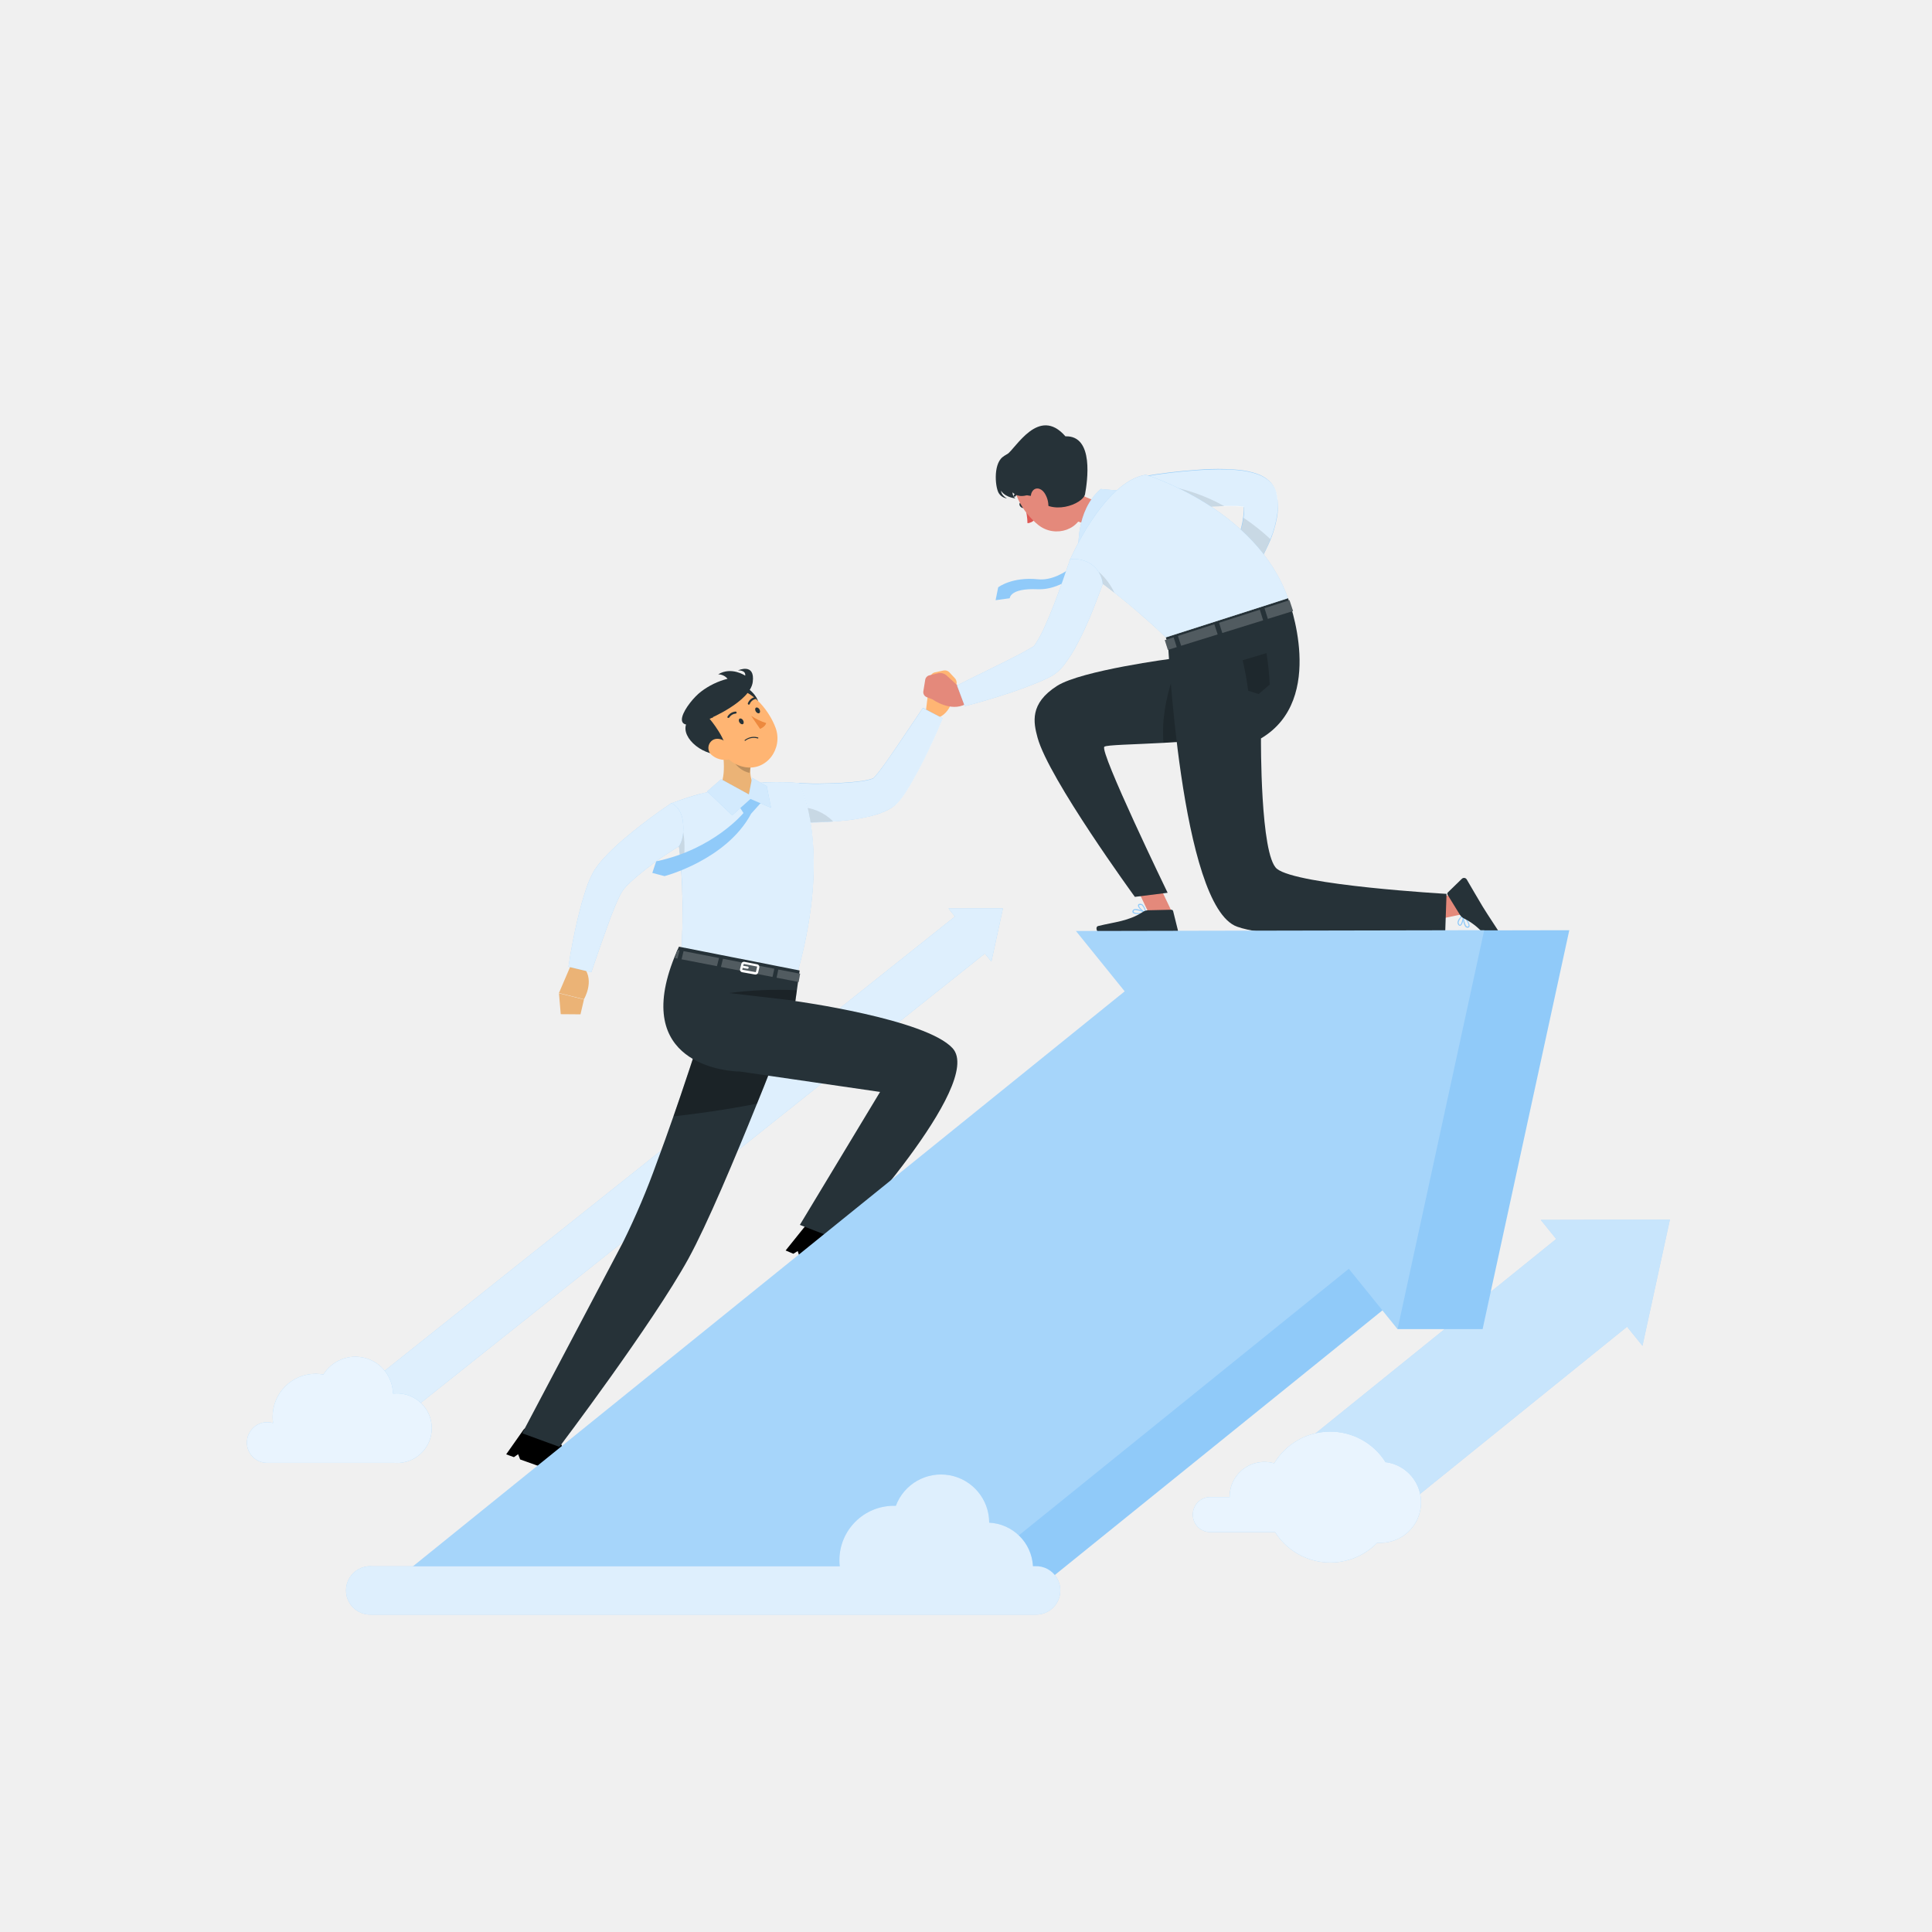
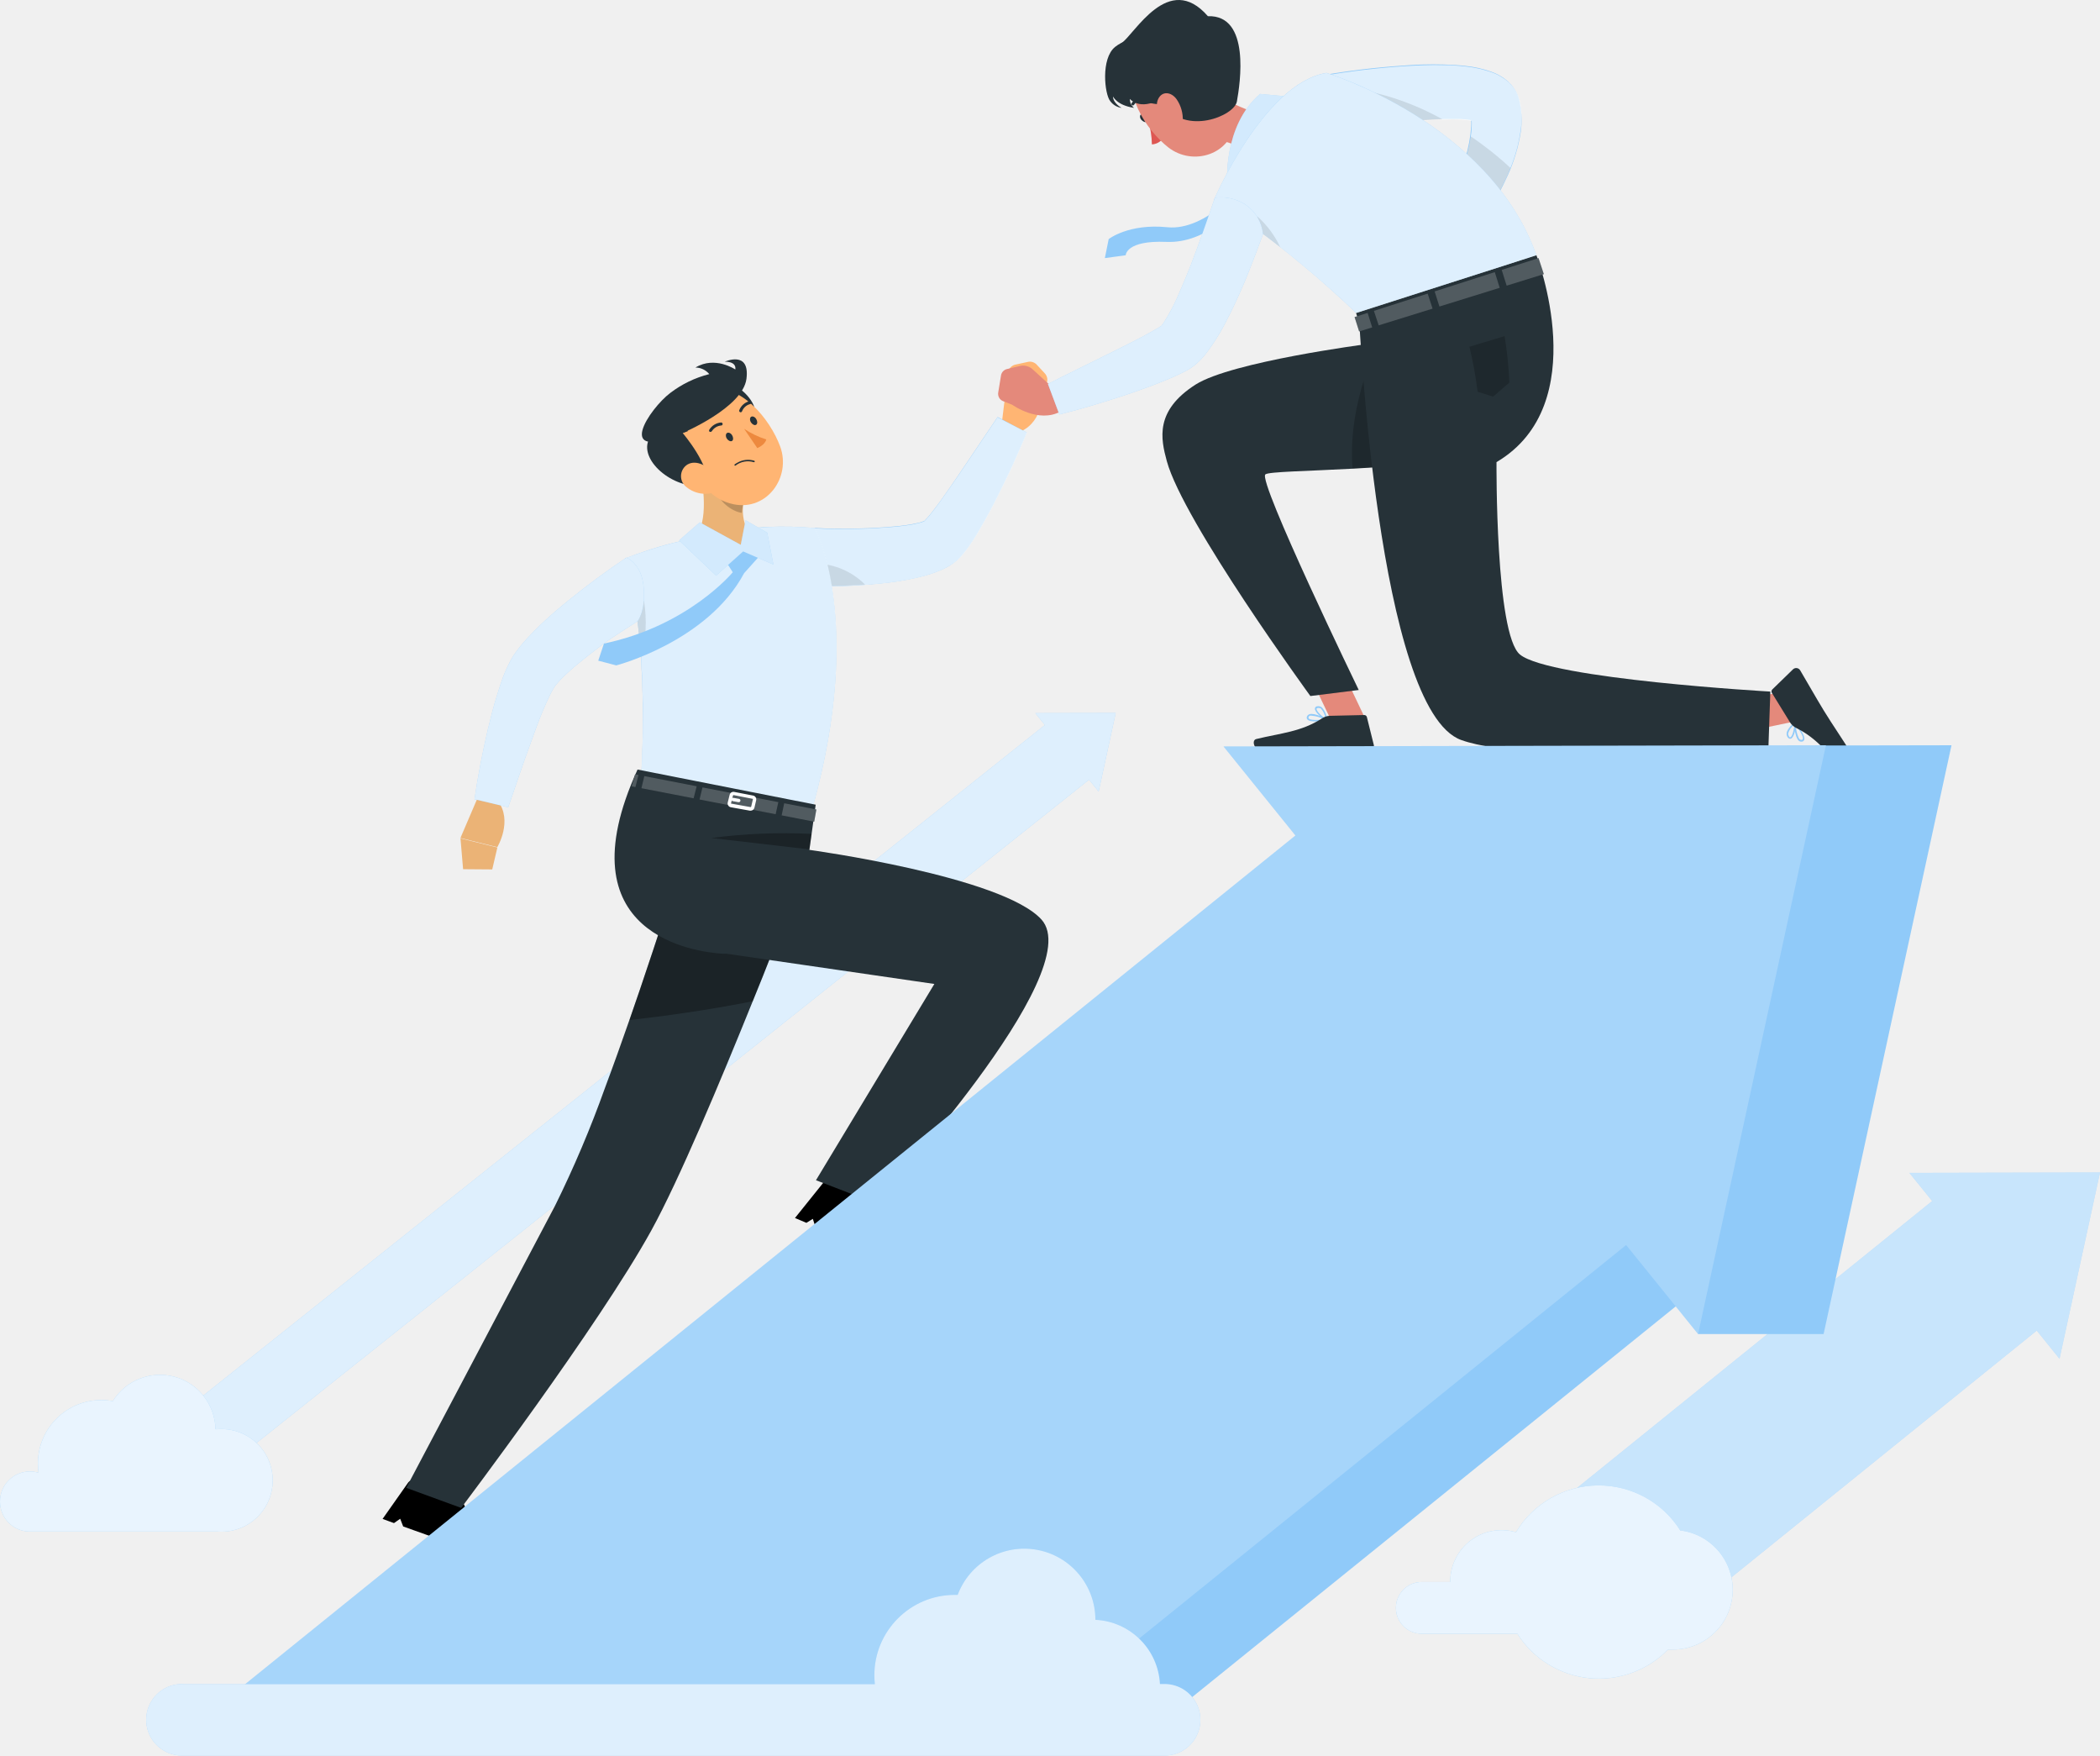
- <svg xmlns="http://www.w3.org/2000/svg" viewBox="0 0 500 500">
+ <svg xmlns="http://www.w3.org/2000/svg" viewBox="63.91 110.08 368.26 307.79">
  <g id="freepik--arrow-1--inject-34">
    <polygon points="245.47 235.11 247.15 237.19 87.42 364.42 94.23 372.85 95.16 374 254.89 246.77 256.57 248.85 259.56 235.08 245.47 235.11" style="fill:#90CAF9" />
    <polygon points="245.47 235.11 247.15 237.19 87.42 364.42 94.23 372.85 95.16 374 254.89 246.77 256.57 248.85 259.56 235.08 245.47 235.11" style="fill:#fff;opacity:0.7" />
    <path d="M63.91,373.32a5.27,5.27,0,0,1,5.26-5.26,5,5,0,0,1,1.51.23,10.84,10.84,0,0,1-.12-1.62A11.13,11.13,0,0,1,81.7,355.54a10.64,10.64,0,0,1,2,.19,9.73,9.73,0,0,1,18,4.92H102a9,9,0,1,1,0,17.94H69A5.25,5.25,0,0,1,63.91,373.32Z" style="fill:#90CAF9" />
    <path d="M63.91,373.32a5.27,5.27,0,0,1,5.26-5.26,5,5,0,0,1,1.51.23,10.84,10.84,0,0,1-.12-1.62A11.13,11.13,0,0,1,81.7,355.54a10.64,10.64,0,0,1,2,.19,9.73,9.73,0,0,1,18,4.92H102a9,9,0,1,1,0,17.94H69A5.25,5.25,0,0,1,63.91,373.32Z" style="fill:#fff;opacity:0.8" />
  </g>
  <g id="freepik--arrow-3--inject-34">
    <polygon points="398.75 315.71 402.74 320.65 328.49 380.62 344.63 400.6 346.84 403.34 421.08 343.36 425.07 348.3 432.17 315.64 398.75 315.71" style="fill:#90CAF9" />
    <polygon points="398.75 315.71 402.74 320.65 328.49 380.62 344.63 400.6 346.84 403.34 421.08 343.36 425.07 348.3 432.17 315.64 398.75 315.71" style="fill:#fff;opacity:0.5" />
    <path d="M358.61,378.47a16.91,16.91,0,0,0-28.85.24,9,9,0,0,0-11.53,8.73h-4.78a4.54,4.54,0,1,0,0,9.07H330a16.92,16.92,0,0,0,26.4,2.77,8.11,8.11,0,0,0,.86,0,10.48,10.48,0,0,0,1.39-20.87Z" style="fill:#90CAF9" />
    <path d="M358.61,378.47a16.91,16.91,0,0,0-28.85.24,9,9,0,0,0-11.53,8.73h-4.78a4.54,4.54,0,1,0,0,9.07H330a16.92,16.92,0,0,0,26.4,2.77,8.11,8.11,0,0,0,.86,0,10.48,10.48,0,0,0,1.39-20.87Z" style="fill:#fff;opacity:0.8" />
  </g>
  <g id="freepik--character-1--inject-34">
    <path d="M247.14,175.55,245.7,174a1.64,1.64,0,0,0-1.51-.48L242,174a1.67,1.67,0,0,0-1.33,1.42l-1.1,9,3.34,1.29c4.08-1.78,3.87-7.16,3.87-7.16l.58-1.07A1.65,1.65,0,0,0,247.14,175.55Z" style="fill:#ffb573" />
    <path d="M206.77,202.64s3.21.19,5.09.15,3.78-.06,5.63-.17,3.68-.25,5.36-.48a20.16,20.16,0,0,0,2.28-.44l.72-.23c.22-.1,0,.07.1,0a16.25,16.25,0,0,0,1.45-1.66c.55-.7,1.1-1.45,1.65-2.21,1.1-1.53,2.18-3.12,3.27-4.72l6.53-9.69,5.11,2.71c-.75,1.87-1.57,3.67-2.38,5.49s-1.71,3.6-2.59,5.39-1.84,3.57-2.86,5.35c-.51.89-1,1.78-1.62,2.69a20.6,20.6,0,0,1-2.22,2.95A9.08,9.08,0,0,1,230,209.5a15,15,0,0,1-2,.89,25.52,25.52,0,0,1-3.44,1,48.88,48.88,0,0,1-6.33,1,98.57,98.57,0,0,1-12.27.48Z" style="fill:#90CAF9" />
    <path d="M244,185.92c-.75,1.86-1.56,3.66-2.37,5.48s-1.71,3.6-2.6,5.4-1.83,3.56-2.85,5.34c-.51.89-1,1.78-1.63,2.69a19.72,19.72,0,0,1-2.21,2.95A9.12,9.12,0,0,1,230,209.5a14.56,14.56,0,0,1-2,.9,27.29,27.29,0,0,1-3.43,1,50.73,50.73,0,0,1-6.33,1c-.89.09-1.77.16-2.64.23-3.21.23-6.37.31-9.63.24l.16-2.1.63-8.07s3.2.2,5.08.15,3.78-.06,5.64-.17,3.68-.24,5.36-.48a17.13,17.13,0,0,0,2.28-.44,5.67,5.67,0,0,0,.72-.23c.22-.1,0,.08.1,0a16.25,16.25,0,0,0,1.45-1.66c.55-.7,1.1-1.45,1.64-2.21,1.1-1.53,2.19-3.12,3.28-4.72l6.53-9.69Z" style="fill:#fff;opacity:0.7" />
    <path d="M215.61,212.57c-3.21.23-6.37.31-9.63.24l.16-2.1.78-1.84A12.65,12.65,0,0,1,215.61,212.57Z" style="opacity:0.1" />
    <path d="M153.29,382s-9-6.23-8.5-10.41a.71.71,0,0,0-.62-.84l-7.67-1.16a1,1,0,0,0-1,.4L131,376.38l2,.73,1.09-.76.52,1.35c11.05,4,15.87,5.61,18.31,5.71C153.64,382.55,153.29,382,153.29,382Z" />
    <path d="M204.27,264.4s-.46,1.2-1.27,3.28c-.87,2.25-2.15,5.53-3.69,9.43-1,2.6-2.17,5.48-3.4,8.51-5.65,14-12.95,31.41-17.78,40.18-9.25,16.78-33.35,48.65-33.35,48.65l-9.63-3.52s17.34-32.82,26.09-49.45A193.79,193.79,0,0,0,170,300.81c1.45-3.87,2.89-7.9,4.28-11.89.63-1.8,1.25-3.6,1.85-5.37,1.59-4.68,3.08-9.19,4.39-13.21.16-.5.32-1,.48-1.48.53-1.65,1-3.21,1.48-4.65,1.88-5.92,3.05-9.82,3.09-10h0l8.59,4.68Z" style="fill:#263238" />
    <path d="M203,267.68c-.87,2.25-2.15,5.53-3.69,9.43-1,2.6-2.17,5.48-3.4,8.51-7.86,1.58-15.86,2.65-21.61,3.3.63-1.8,1.25-3.6,1.85-5.37,1.59-4.68,3.08-9.19,4.39-13.21.16-.5.32-1,.48-1.48.53-1.65,1-3.21,1.48-4.65C188.28,265,196,266.18,203,267.68Z" style="opacity:0.3" />
    <path d="M173.5,208s0,0,0,0a79.71,79.71,0,0,1,2.65,15.38c.35,4.15.48,8.23.5,11.9s-.1,6.95-.22,9.45c-.16,3.22-.35,5.19-.35,5.19l30.38,1.57c9.12-33,.3-48.84.3-48.84a63.65,63.65,0,0,0-8.14-.19c-.56,0-1.14.06-1.72.11a117.24,117.24,0,0,0-13.59,2.38c-.81.18-1.63.39-2.43.6C176.92,206.63,173.5,208,173.5,208Z" style="fill:#90CAF9" />
    <path d="M206.47,251.48l-30.38-1.56s.19-2,.35-5.2c0-.94.08-2,.12-3.17.06-1.87.1-4,.1-6.28,0-1.11,0-2.26-.06-3.44,0-.19,0-.38,0-.57-.05-1.87-.14-3.81-.27-5.78-.06-.7-.11-1.4-.17-2.1,0-.55-.09-1.11-.14-1.66-.15-1.4-.31-2.8-.51-4.18-.05-.38-.11-.76-.17-1.13-.09-.63-.19-1.24-.3-1.86a62.62,62.62,0,0,0-1.52-6.57h0s3.43-1.34,7.4-2.43c.79-.21,1.61-.42,2.42-.6a120.19,120.19,0,0,1,13.59-2.38c.59,0,1.16-.09,1.73-.1a62.75,62.75,0,0,1,8.14.18S215.59,218.43,206.47,251.48Z" style="fill:#fff;opacity:0.7" />
    <path d="M225.26,330.54s-8.68-6.74-7.88-10.88a.72.72,0,0,0-.57-.88l-7.6-1.6a1,1,0,0,0-1,.35l-4.89,6.09,2,.85,1.13-.7.44,1.37c10.81,4.63,15.53,6.52,18,6.76C225.58,331.08,225.26,330.54,225.26,330.54Z" />
    <path d="M190.62,277.29l.71,0,36.43,5.3L207,317l10.38,4s37.55-40.48,29.16-49.71c-6.9-7.59-40.7-12.21-40.7-12.21l1.11-7.92L175.71,245C162.34,274.22,186.15,277,190.62,277.29Z" style="fill:#263238" />
    <polygon points="175.34 248.07 174.68 247.94 175.28 245.84 175.87 245.95 175.34 248.07" style="fill:#263238" />
    <polygon points="199.93 252.83 186.58 250.25 187.1 248.13 200.4 250.71 199.93 252.83" style="fill:#263238" />
    <polygon points="201.43 250.91 207.07 252 206.69 254.14 200.98 253.03 201.43 250.91" style="fill:#263238" />
    <polygon points="176.9 246.15 186.08 247.93 185.54 250.04 176.39 248.27 176.9 246.15" style="fill:#263238" />
    <g style="opacity:0.2">
      <polygon points="175.34 248.07 174.68 247.94 175.28 245.84 175.87 245.95 175.34 248.07" style="fill:#fff" />
      <polygon points="199.93 252.83 186.58 250.25 187.1 248.13 200.4 250.71 199.93 252.83" style="fill:#fff" />
      <polygon points="201.43 250.91 207.07 252 206.69 254.14 200.98 253.03 201.43 250.91" style="fill:#fff" />
      <polygon points="176.9 246.15 186.08 247.93 185.54 250.04 176.39 248.27 176.9 246.15" style="fill:#fff" />
    </g>
    <path d="M195.54,252.21h-.12l-3.34-.6a.67.67,0,0,1-.46-.3.65.65,0,0,1-.09-.54l.33-1.34a.68.68,0,0,1,.8-.51l3.31.64a.65.65,0,0,1,.45.3.67.67,0,0,1,.09.53h0l-.3,1.29A.69.69,0,0,1,195.54,252.21Zm-3-2.73a.11.11,0,0,0-.1.08l-.33,1.34a.1.1,0,0,0,0,.08.09.09,0,0,0,.07,0l3.34.6a.12.12,0,0,0,.12-.08l.3-1.29a.09.09,0,0,0,0-.08.06.06,0,0,0-.06,0l-3.31-.65Z" style="fill:#fff" />
    <path d="M193.46,250.72h-.05l-1-.18a.29.29,0,0,1-.24-.34.28.28,0,0,1,.34-.24l1,.18a.29.29,0,0,1,.24.34A.3.3,0,0,1,193.46,250.72Z" style="fill:#fff" />
    <path d="M186.47,191.15l7.93,6.58c-.77,3.22.58,6.19,2.14,6.74,0,0,1.16,2.76-1.07,3.22-4.53.94-9.69-3.44-9.69-3.44C188.18,201.68,187.31,195.26,186.47,191.15Z" style="fill:#ebb376" />
    <path d="M189.7,193.83l4.7,3.89A13.34,13.34,0,0,0,194,200c-1.76-.23-4.19-2.11-4.39-3.95A6.39,6.39,0,0,1,189.7,193.83Z" style="opacity:0.2" />
    <path d="M193.48,178.15c1.92,1.2,4.52,4.81,1.29,5.68S190.17,176.09,193.48,178.15Z" style="fill:#263238" />
    <path d="M183.56,190.49c3.36,4.42,5.1,7.19,9,8,5.87,1.2,10.13-4.78,8.16-10.14-1.78-4.82-7-11.25-12.69-10A7.67,7.67,0,0,0,183.56,190.49Z" style="fill:#ffb573" />
    <path d="M184.55,185.66l-4-4.7s-5.33,3.92-2.91,6.29c-1.59,3.75,4.74,9,10.28,7.92.65-3.39-4.29-9.17-4.29-9.17A9.9,9.9,0,0,0,184.55,185.66Z" style="fill:#263238" />
    <path d="M184.34,195.52a5.21,5.21,0,0,0,3.87,1.1c1.83-.23,2-2.06.95-3.43s-3.14-2.59-4.7-1.67A2.41,2.41,0,0,0,184.34,195.52Z" style="fill:#ffb573" />
    <path d="M191.39,187c.25.37.66.54.9.38s.24-.61,0-1-.65-.54-.9-.38S191.14,186.66,191.39,187Z" style="fill:#263238" />
    <path d="M195.62,184.16c.26.38.66.55.9.38s.24-.61,0-1-.65-.55-.9-.38S195.37,183.78,195.62,184.16Z" style="fill:#263238" />
    <path d="M194.4,185.26a15.6,15.6,0,0,0,3.89,1.87c-.26,1-1.58,1.51-1.58,1.51Z" style="fill:#ed893e" />
    <path d="M193.23,191.19a3.49,3.49,0,0,0-.5.32.13.13,0,0,0,0,.18.12.12,0,0,0,.18,0,3.53,3.53,0,0,1,3.18-.58.13.13,0,0,0,.17-.08.13.13,0,0,0-.07-.17A3.74,3.74,0,0,0,193.23,191.19Z" style="fill:#263238" />
    <path d="M188.5,185.8a.27.27,0,0,0,.24-.12,2.15,2.15,0,0,1,1.63-1,.25.25,0,0,0,.26-.27.26.26,0,0,0-.26-.26,2.67,2.67,0,0,0-2.08,1.27.27.27,0,0,0,.08.37A.22.22,0,0,0,188.5,185.8Z" style="fill:#263238" />
    <path d="M195.67,180.75a.29.29,0,0,0,0-.16.27.27,0,0,0-.33-.18,2.61,2.61,0,0,0-1.8,1.6.28.28,0,0,0,.17.34.26.26,0,0,0,.33-.17,2.06,2.06,0,0,1,1.44-1.26A.26.26,0,0,0,195.67,180.75Z" style="fill:#263238" />
    <path d="M183.6,186s10.56-4.44,11.21-9.5-3.82-3-3.82-3,2.07-.14,1.87,1.36c0,0-3.57-2.43-7-.34a3.15,3.15,0,0,1,2.43,1.15,18.87,18.87,0,0,0-6.85,3.31C177.85,181.68,171.34,191.29,183.6,186Z" style="fill:#263238" />
    <path d="M205.86,259l-17.21-2a97.44,97.44,0,0,1,17.59-.72Z" style="opacity:0.3" />
    <path d="M176.32,225.48c-.06-.7-.11-1.4-.17-2.1,0-.55-.09-1.11-.14-1.66-.15-1.4-.31-2.8-.51-4.18-.05-.38-.11-.76-.17-1.13a10.73,10.73,0,0,1,1.51-1A23.78,23.78,0,0,1,176.32,225.48Z" style="opacity:0.1" />
    <path d="M147.65,250l-3,7,6.47,1.6s2.78-4.61.07-8.13Z" style="fill:#ebb376" />
    <polygon points="145.12 262.47 150.23 262.51 151.13 258.66 144.66 257.06 145.12 262.47" style="fill:#ebb376" />
    <path d="M176.76,212.82c.45,4.4-1.06,6.19-1.06,6.19s-4.26,2.68-6.11,4.05c-1.57,1.19-3.11,2.39-4.57,3.59-.72.61-1.42,1.22-2.06,1.83a18.07,18.07,0,0,0-1.6,1.71,9.17,9.17,0,0,0-.51.79c-.18.29-.37.73-.57,1.09-.39.8-.78,1.66-1.15,2.55-.74,1.79-1.44,3.65-2.1,5.54-1.39,3.76-2.68,7.64-4,11.45l-5.91-1.41c.6-4.14,1.41-8.19,2.35-12.28.49-2,1-4.08,1.67-6.16.31-1,.66-2.09,1.06-3.17.24-.57.44-1.08.74-1.69a15.82,15.82,0,0,1,1-1.86,24.29,24.29,0,0,1,2.38-3c.79-.86,1.58-1.65,2.38-2.42,1.59-1.52,3.22-2.91,4.88-4.25,3.31-2.69,6.63-5.15,10.19-7.53C173.8,207.87,176.36,208.84,176.76,212.82Z" style="fill:#90CAF9" />
    <path d="M176.76,212.82c.45,4.4-1.06,6.19-1.06,6.19s-4.26,2.68-6.11,4.05c-1.57,1.19-3.11,2.39-4.57,3.59-.72.61-1.42,1.22-2.06,1.83a18.07,18.07,0,0,0-1.6,1.71,9.17,9.17,0,0,0-.51.79c-.18.29-.37.73-.57,1.09-.39.8-.78,1.66-1.15,2.55-.74,1.79-1.44,3.65-2.1,5.54-1.39,3.76-2.68,7.64-4,11.45l-5.91-1.41c.6-4.14,1.41-8.19,2.35-12.28.49-2,1-4.08,1.67-6.16.31-1,.66-2.09,1.06-3.17.24-.57.44-1.08.74-1.69a15.82,15.82,0,0,1,1-1.86,24.29,24.29,0,0,1,2.38-3c.79-.86,1.58-1.65,2.38-2.42,1.59-1.52,3.22-2.91,4.88-4.25,3.31-2.69,6.63-5.15,10.19-7.53C173.8,207.87,176.36,208.84,176.76,212.82Z" style="fill:#fff;opacity:0.7" />
    <path d="M190.19,206.92l2.22,3.49s-7.75,9.4-22.59,12.5l-1,3,3.16.83s16-4.15,22.42-16.17l3.3-3.68-3.89-1.31Z" style="fill:#90CAF9" />
    <polygon points="183 204.82 186.62 201.66 193.81 205.6 194.65 201.29 198.45 203.47 199.54 209.06 194.23 206.76 189.49 211 183 204.82" style="fill:#90CAF9" />
    <polygon points="183 204.82 186.62 201.66 193.81 205.6 194.65 201.29 198.45 203.47 199.54 209.06 194.23 206.76 189.49 211 183 204.82" style="fill:#fff;opacity:0.6" />
  </g>
  <g id="freepik--character-2--inject-34">
    <path d="M282.19,142.27s-6.73,8.34-13.55,7.65S258.33,152,258.33,152l-.67,3.33,3.66-.5s0-2.64,7.12-2.34,12.46-5.82,14.54-8.6Z" style="fill:#90CAF9" />
    <path d="M330.49,128.41l-.14-.66a4.7,4.7,0,0,0-.28-.94,6.4,6.4,0,0,0-1.63-2.37,8.85,8.85,0,0,0-3.06-1.8,19.25,19.25,0,0,0-4.42-1c-1.33-.15-2.6-.22-3.85-.25-2.49-.07-4.89,0-7.26.2a133.52,133.52,0,0,0-14.08,1.69l1.72,9.85c4.31-.68,8.81-1.31,13.16-1.76,2.18-.23,4.35-.36,6.44-.43,1,0,2.07,0,3,0a16.11,16.11,0,0,1,1.81.2,9.69,9.69,0,0,1,0,1.1,24.21,24.21,0,0,1-1.07,5.67A77.21,77.21,0,0,1,316,150l4.75,3.16a58.44,58.44,0,0,0,7.59-12.4,29.19,29.19,0,0,0,2.26-7.61A15,15,0,0,0,330.49,128.41Z" style="fill:#90CAF9" />
    <path d="M330.54,133.14a27.06,27.06,0,0,1-1.75,6.39c-.16.41-.33.82-.5,1.22a58.4,58.4,0,0,1-7.6,12.39L316,150a78.8,78.8,0,0,0,4.92-12,29.23,29.23,0,0,0,.91-4,14,14,0,0,0,.16-1.64,9.76,9.76,0,0,0,0-1.1,16.11,16.11,0,0,0-1.81-.2c-1-.06-2-.06-3,0h-.23c-2,.07-4.11.21-6.22.42-4.22.44-8.56,1-12.75,1.71l-.4.06-1.72-9.86a136,136,0,0,1,14.07-1.69c2.38-.15,4.78-.27,7.27-.2,1.25,0,2.51.1,3.85.25a19.79,19.79,0,0,1,4.42,1,9,9,0,0,1,3.06,1.8,6.4,6.4,0,0,1,1.63,2.37,5.58,5.58,0,0,1,.28.94l.14.66A15.07,15.07,0,0,1,330.54,133.14Z" style="fill:#fff;opacity:0.7" />
    <path d="M316.86,131c-2,.07-4.11.21-6.22.42-4.22.44-8.56,1-12.75,1.71,1.53-3.76,3.1-7.56,3.1-7.56A46.58,46.58,0,0,1,316.86,131Z" style="opacity:0.1" />
    <path d="M328.79,139.53c-.16.41-.33.82-.5,1.22a58.4,58.4,0,0,1-7.6,12.39L316,150a78.8,78.8,0,0,0,4.92-12,29.23,29.23,0,0,0,.91-4A56.33,56.33,0,0,1,328.79,139.53Z" style="opacity:0.1" />
    <path d="M264.88,130.39c.28.34.31.77.09,1s-.63,0-.91-.3-.31-.78-.08-.95S264.61,130,264.88,130.39Z" style="fill:#263238" />
    <path d="M265.23,131.13a15.69,15.69,0,0,1,.68,4.27,2.58,2.58,0,0,0,1.9-1Z" style="fill:#de5753" />
    <path d="M264.63,127.47a.23.23,0,0,0,.06-.18.26.26,0,0,0-.27-.25,2.57,2.57,0,0,0-2.07,1.13.27.27,0,0,0,.09.36.26.26,0,0,0,.35-.09h0a2.05,2.05,0,0,1,1.66-.88A.24.24,0,0,0,264.63,127.47Z" style="fill:#263238" />
    <path d="M274.84,125c3.31,2.38,9.63,6.15,13.22,4.72,0,0,3.23,2.69.13,9.43-3.41,7.42-5.31,1.86-5.31,1.86.89-4.5-2.16-5.77-5.31-6.36Z" style="fill:#e4897b" />
    <path d="M275.84,120.55c3.09,4.45,5.13,6.9,4.7,10.77-.63,5.83-7.41,8-11.77,4.59-3.93-3.1-8.33-9.86-5.51-14.83A7.4,7.4,0,0,1,275.84,120.55Z" style="fill:#e4897b" />
    <path d="M280.81,127.89c-.47,2.53-9,6-12.81.54,0,0-4.84,0-7.75-3s-2.28-6.07.32-7.79c2.3-1.52,8.24-12.69,15.16-4.72C283.24,112.66,281.38,124.75,280.81,127.89Z" style="fill:#263238" />
    <path d="M266.46,116.48s-4.46-.22-7,1.82-1.85,8.32-.86,9.5a2.91,2.91,0,0,0,2,1.19s-1.51-.79-1.51-2c0,0,.66,1.55,3.69,2a1.91,1.91,0,0,1-.73-1.57s1.64,2.13,5.44,0S266.46,116.48,266.46,116.48Z" style="fill:#263238" />
    <path d="M270.25,127.49a6.15,6.15,0,0,1,1.07,3.79c-.11,1.77-1.59,1.91-2.76.79s-2.25-3.13-1.56-4.61S269.31,126.17,270.25,127.49Z" style="fill:#e4897b" />
    <path d="M279.13,142.27s-.83-10.07,5.74-15.72l7.83.72S288.19,138.28,279.13,142.27Z" style="fill:#90CAF9" />
    <path d="M279.13,142.27s-.83-10.07,5.74-15.72l7.83.72S288.19,138.28,279.13,142.27Z" style="fill:#fff;opacity:0.6" />
    <path d="M301.7,164.92s-11.84-11.63-24.92-19.76c0,0,8.71-20.47,19.75-22.3,0,0,28.53,8.62,36.81,32Z" style="fill:#90CAF9" />
    <polygon points="303.2 235.82 298.1 237.99 292.57 226.38 297.68 224.21 303.2 235.82" style="fill:#e4897b" />
    <path d="M333.34,154.83l-3,32a21.32,21.32,0,0,1-7.48,2.92c-6.24,1.45-14.56,2.11-21.75,2.5-8.07.44-14.7.52-15.3,1-1.4,1.1,16.37,37.8,16.37,37.8l-8.48,1.06s-22.29-30.58-25.18-41.2c-1.06-3.92-2.13-8.83,5.07-13.42,6.34-4,29.94-7.07,29.94-7.07l-1.82-5.45Z" style="fill:#263238" />
    <path d="M322.85,189.72c-6.24,1.45-14.56,2.11-21.75,2.5-1-11.8,5-23.12,5-23.12l8.44-2.16Z" style="opacity:0.2" />
    <polygon points="377.59 231.12 378.5 236.59 365.91 239.23 365 233.75 377.59 231.12" style="fill:#e4897b" />
    <path d="M378.76,236.79a.12.12,0,0,0-.14,0,.13.13,0,0,0-.08.12c0,.1.08,2.33.77,3a.68.68,0,0,0,.48.2.5.5,0,0,0,.5-.29c.15-.37-.13-1-.5-1.61A9.61,9.61,0,0,0,378.76,236.79Zm.06.47c.67.8,1.4,2,1.23,2.4,0,.06-.08.13-.26.14a.43.43,0,0,1-.3-.13.8.8,0,0,1-.15-.2A6,6,0,0,1,378.82,237.26Z" style="fill:#90CAF9" />
    <path d="M378.72,236.76a.13.13,0,0,0-.13,0s-1.25.95-1.37,1.85a1,1,0,0,0,.19.74c.22.29.43.28.57.22.59-.24.91-2,.82-2.73,0,0,0,0,0-.05A.1.1,0,0,0,378.72,236.76Zm-1.24,1.91a3,3,0,0,1,1.07-1.52c0,.79-.32,2-.67,2.2,0,0-.12.05-.26-.14a.16.16,0,0,1,0-.07A.7.7,0,0,1,377.48,238.67Z" style="fill:#90CAF9" />
    <path d="M377.81,236.72l-3.18-5.16a.51.51,0,0,1,.08-.61l3.62-3.52a.81.81,0,0,1,1.26.17c1.12,1.88,2.67,4.63,4.11,7,1.68,2.74,3.29,5,5.26,8.22,1.2,1.94-.43,3.68-1.11,3-3.09-3.2-5-6.16-9-8.14A2.64,2.64,0,0,1,377.81,236.72Z" style="fill:#263238" />
    <path d="M333.34,154.83s10.17,26.13-7,36.27c0,0-.22,30.2,4.12,33.74,5.27,4.3,43.9,6.49,43.9,6.49l-.33,9.6s-41.36,3.38-53.88-1.11c-14.67-5.26-17.93-74.45-17.93-74.45Z" style="fill:#263238" />
    <path d="M321.59,170.87l6.17-1.86a69.41,69.41,0,0,1,.84,8.15l-2.86,2.46-2.71-.86A70.14,70.14,0,0,0,321.59,170.87Z" style="opacity:0.2" />
    <polygon points="303.74 164.94 304.54 167.48 302.25 168.19 301.45 165.67 303.74 164.94" style="fill:#263238" />
    <polygon points="314.27 161.56 315.13 164.19 305.68 167.12 304.84 164.58 314.27 161.56" style="fill:#263238" />
    <polygon points="326.04 157.79 326.9 160.54 316.33 163.82 315.49 161.17 326.04 157.79" style="fill:#263238" />
    <polygon points="334.64 158.14 328.13 160.16 328.12 160.16 327.25 157.4 333.71 155.33 334.64 158.14" style="fill:#263238" />
    <g style="opacity:0.2">
      <polygon points="303.74 164.94 304.54 167.48 302.25 168.19 301.45 165.67 303.74 164.94" style="fill:#fff" />
      <polygon points="314.27 161.56 315.13 164.19 305.68 167.12 304.84 164.58 314.27 161.56" style="fill:#fff" />
      <polygon points="326.04 157.79 326.9 160.54 316.33 163.82 315.49 161.17 326.04 157.79" style="fill:#fff" />
      <polygon points="334.64 158.14 328.13 160.16 328.12 160.16 327.25 157.4 333.71 155.33 334.64 158.14" style="fill:#fff" />
    </g>
    <path d="M296.53,236.37a.14.14,0,0,0,.1-.11.13.13,0,0,0-.07-.14c-.08,0-2.05-1.1-3-.83a.68.68,0,0,0-.41.32.51.51,0,0,0,0,.58c.24.31.93.39,1.64.37A9.24,9.24,0,0,0,296.53,236.37Zm-.43-.19c-1,.17-2.43.2-2.7-.15,0-.05-.07-.13,0-.29a.35.35,0,0,1,.25-.19.69.69,0,0,1,.25,0A5.91,5.91,0,0,1,296.1,236.18Z" style="fill:#90CAF9" />
    <path d="M296.58,236.35a.13.13,0,0,0,.05-.13,3.75,3.75,0,0,0-.91-2.11,1,1,0,0,0-.74-.21c-.36,0-.46.23-.48.38-.08.63,1.27,1.8,1.95,2.08h.05Zm-1-2a3.09,3.09,0,0,1,.77,1.7c-.69-.4-1.62-1.32-1.57-1.7,0,0,0-.12.26-.15h.08A.76.76,0,0,1,295.56,234.31Z" style="fill:#90CAF9" />
    <path d="M297.07,235.58l6.06-.14a.47.47,0,0,1,.48.37l1.22,4.9a.82.82,0,0,1-.78,1c-2.19,0-5.35,0-8.09,0-3.22.07-6,.31-9.75.4-2.28.06-3-2.23-2-2.46,4.32-1.06,7.86-1.24,11.56-3.64A2.63,2.63,0,0,1,297.07,235.58Z" style="fill:#263238" />
    <path d="M333.34,154.84,301.7,164.92s-5.58-5.47-13.31-11.54c-1.47-1.15-3-2.32-4.61-3.48-2.25-1.64-4.61-3.25-7-4.74,0,0,8.72-20.47,19.76-22.29C296.53,122.87,325.06,131.48,333.34,154.84Z" style="fill:#fff;opacity:0.7" />
    <path d="M288.39,153.38c-1.47-1.15-3-2.32-4.61-3.48l.62-1.87A16.36,16.36,0,0,1,288.39,153.38Z" style="opacity:0.1" />
    <path d="M242.68,174.26l-2.18.52a1.38,1.38,0,0,0-1.05,1.12l-.49,3a1.38,1.38,0,0,0,.85,1.51l1.6.63s4.6,3.32,8.49,1.18l-1.68-4.45-3.29-3A2.49,2.49,0,0,0,242.68,174.26Z" style="fill:#e4897b" />
    <path d="M282.39,146a7.06,7.06,0,0,1,3,5.14s-2.2,6-3.47,8.93c-.87,2-1.77,4-2.82,6a36.72,36.72,0,0,1-3.88,6.21l-.35.41-.4.44a12.64,12.64,0,0,1-1,.92,7.29,7.29,0,0,1-.67.5c-.22.15-.54.36-.63.4l-.85.44c-1.1.55-2.13,1-3.16,1.41-2.06.84-4.09,1.58-6.13,2.28-4.1,1.37-8.17,2.62-12.35,3.67l-2-5.35c3.75-1.92,7.57-3.74,11.3-5.61,1.87-.93,3.73-1.86,5.51-2.8.88-.47,1.76-1,2.52-1.42l.54-.34c.14-.08,0,0,0,0s-.07.06,0,0,.07-.07.16-.2l.12-.15.14-.21a33,33,0,0,0,2.52-4.74c.79-1.8,1.59-3.67,2.32-5.58,1.45-3.8,2.84-7.76,4.14-11.6A7.89,7.89,0,0,1,282.39,146Z" style="fill:#90CAF9" />
    <path d="M282.39,146a7.06,7.06,0,0,1,3,5.14s-2.2,6-3.47,8.93c-.87,2-1.77,4-2.82,6a36.72,36.72,0,0,1-3.88,6.21l-.35.41-.4.44a12.64,12.64,0,0,1-1,.92,7.29,7.29,0,0,1-.67.5c-.22.15-.54.36-.63.4l-.85.44c-1.1.55-2.13,1-3.16,1.41-2.06.84-4.09,1.58-6.13,2.28-4.1,1.37-8.17,2.62-12.35,3.67l-2-5.35c3.75-1.92,7.57-3.74,11.3-5.61,1.87-.93,3.73-1.86,5.51-2.8.88-.47,1.76-1,2.52-1.42l.54-.34c.14-.08,0,0,0,0s-.07.06,0,0,.07-.07.16-.2l.12-.15.14-.21a33,33,0,0,0,2.52-4.74c.79-1.8,1.59-3.67,2.32-5.58,1.45-3.8,2.84-7.76,4.14-11.6A7.89,7.89,0,0,1,282.39,146Z" style="fill:#fff;opacity:0.7" />
  </g>
  <g id="freepik--arrow-2--inject-34">
    <polygon points="99.51 411.32 268.39 411.32 357.77 339.12 361.69 343.97 383.7 343.97 406.13 240.74 384.1 240.78 384.11 240.74 278.47 240.95 291.08 256.56 99.51 411.32" style="fill:#90CAF9" />
    <polygon points="99.51 411.32 246.38 411.32 349.07 328.36 361.69 343.97 384.11 240.74 278.47 240.95 291.08 256.56 99.51 411.32" style="fill:#fff;opacity:0.2" />
    <path d="M96.07,405.36H217.33a13.6,13.6,0,0,1-.09-1.56,14.09,14.09,0,0,1,14.09-14.1l.52,0A12.47,12.47,0,0,1,256,394.07v0a11.9,11.9,0,0,1,11.32,11.26h.57a6.27,6.27,0,1,1,0,12.53H96.07a6.27,6.27,0,1,1,0-12.53Z" style="fill:#90CAF9" />
    <path d="M96.07,405.36H217.33a13.6,13.6,0,0,1-.09-1.56,14.09,14.09,0,0,1,14.09-14.1l.52,0A12.47,12.47,0,0,1,256,394.07v0a11.9,11.9,0,0,1,11.32,11.26h.57a6.27,6.27,0,1,1,0,12.53H96.07a6.27,6.27,0,1,1,0-12.53Z" style="fill:#fff;opacity:0.7" />
  </g>
</svg>
